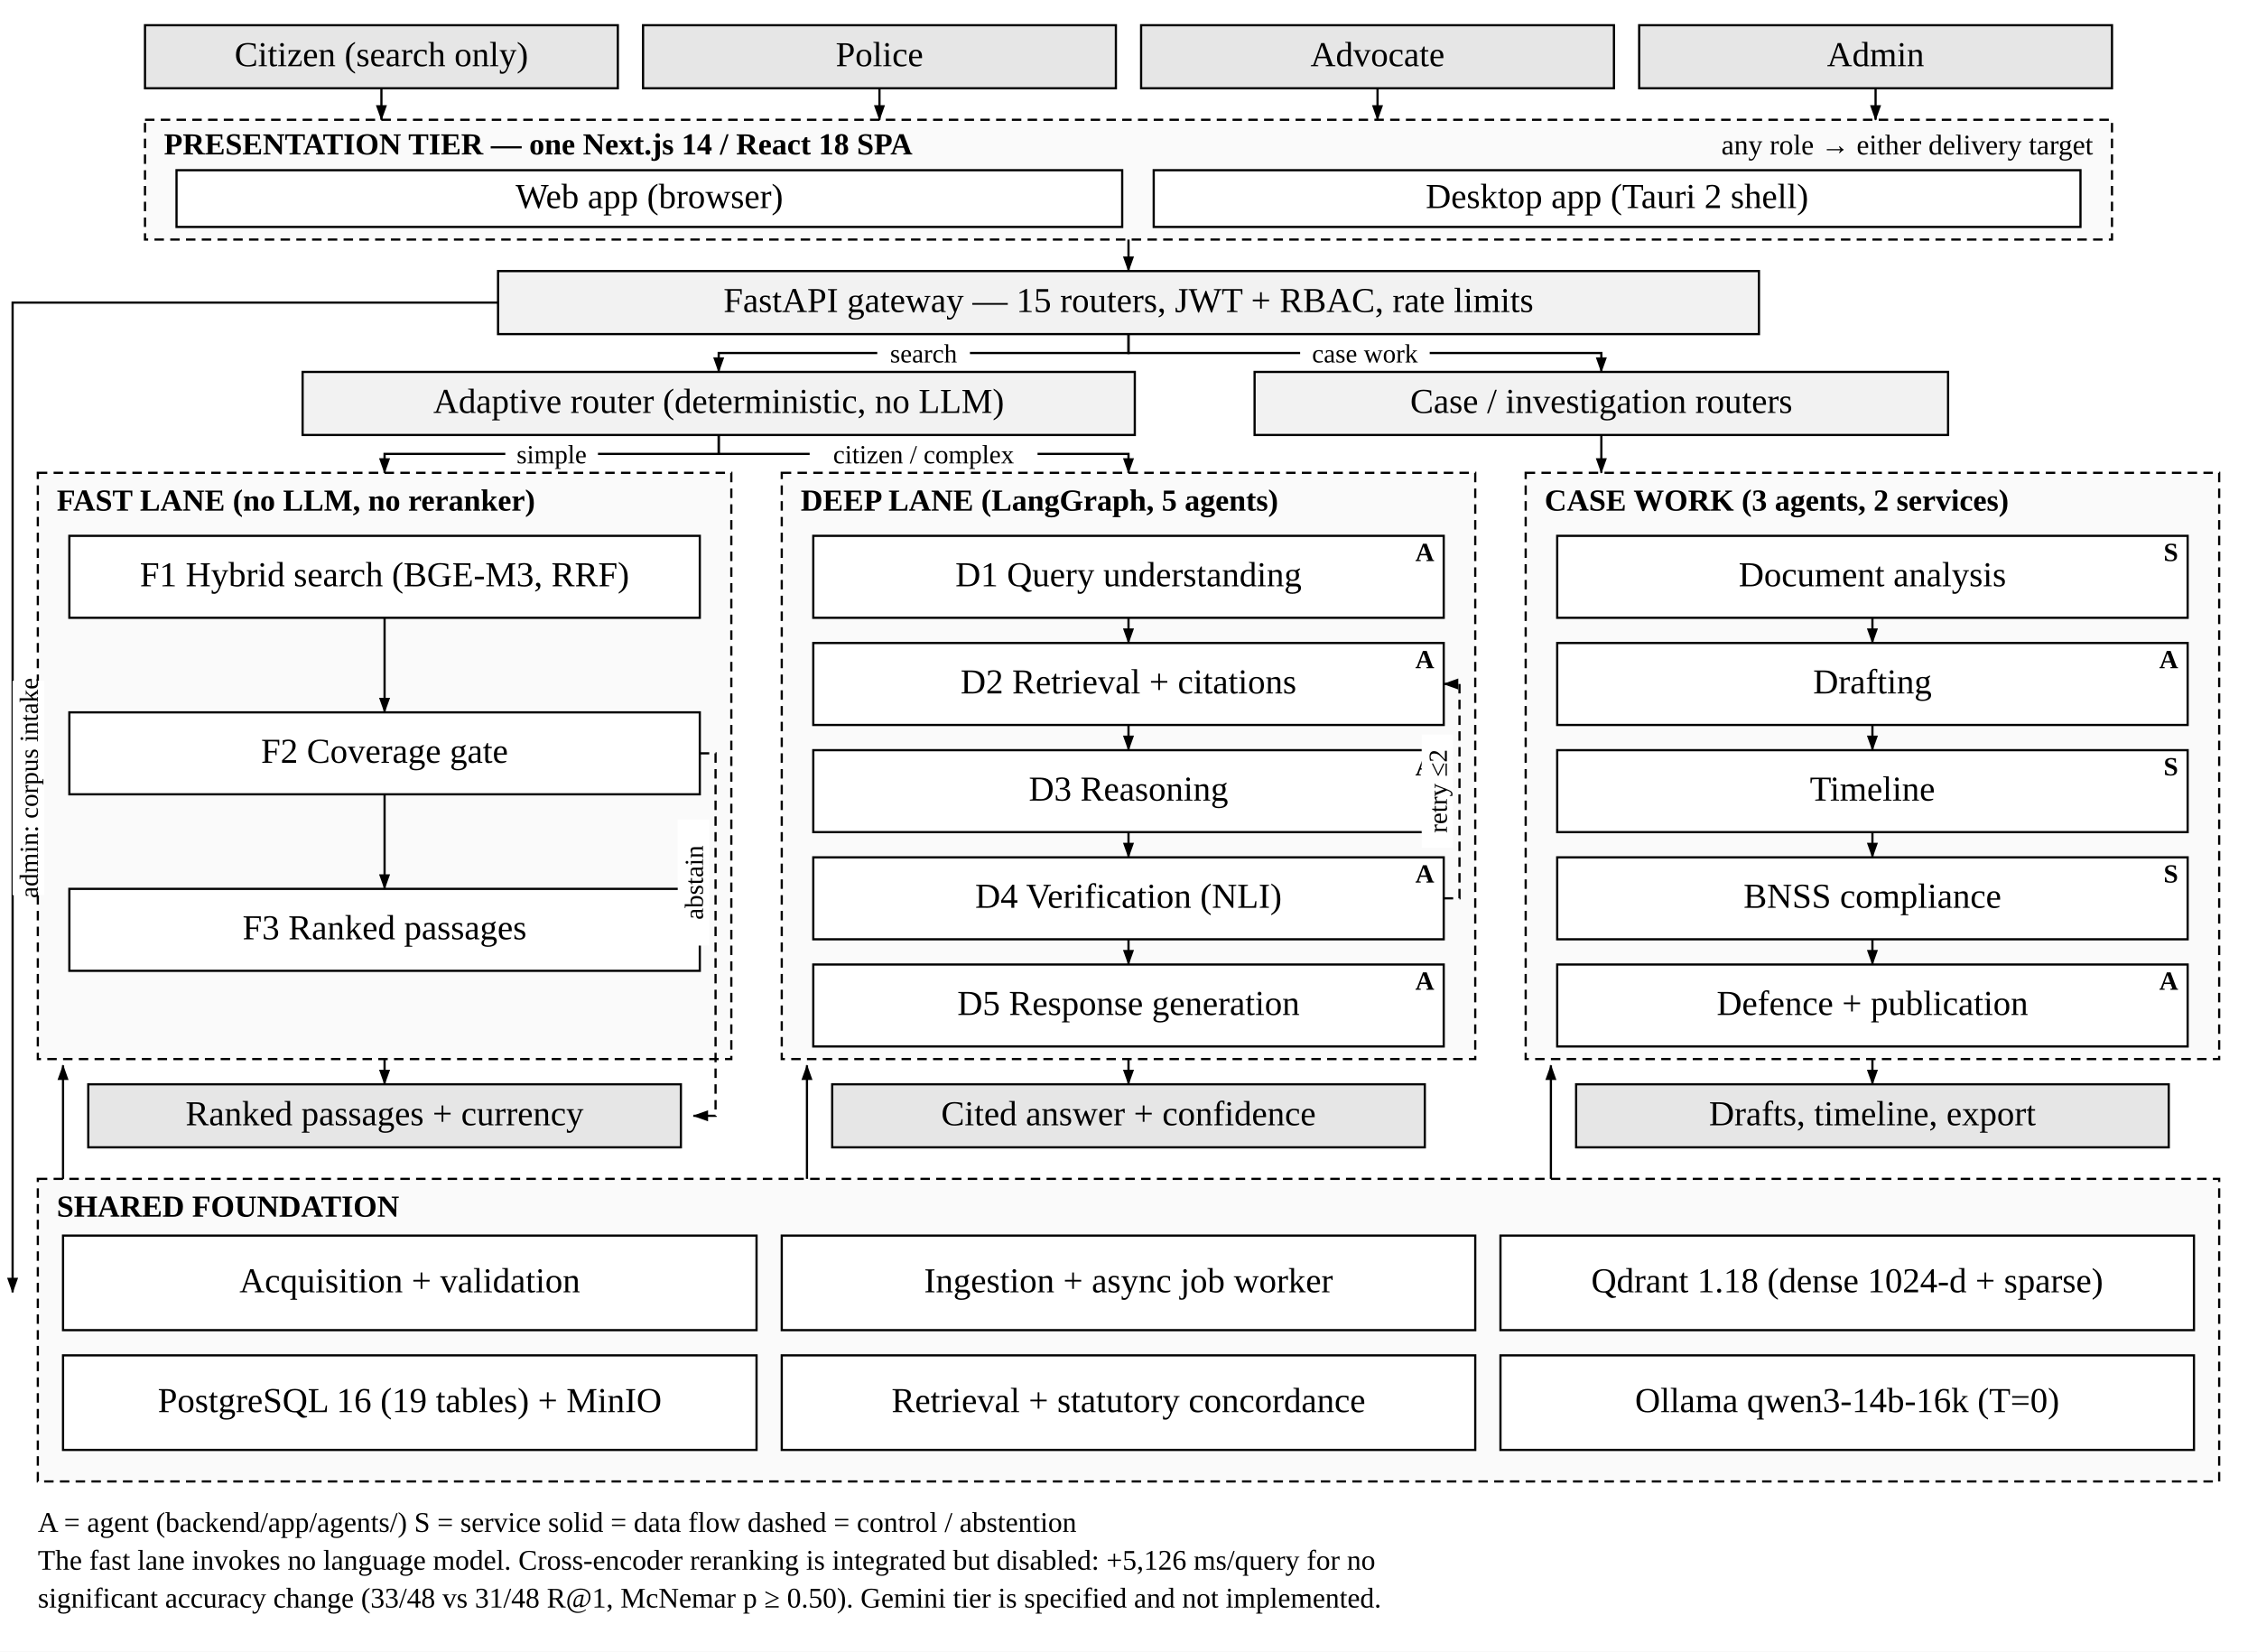
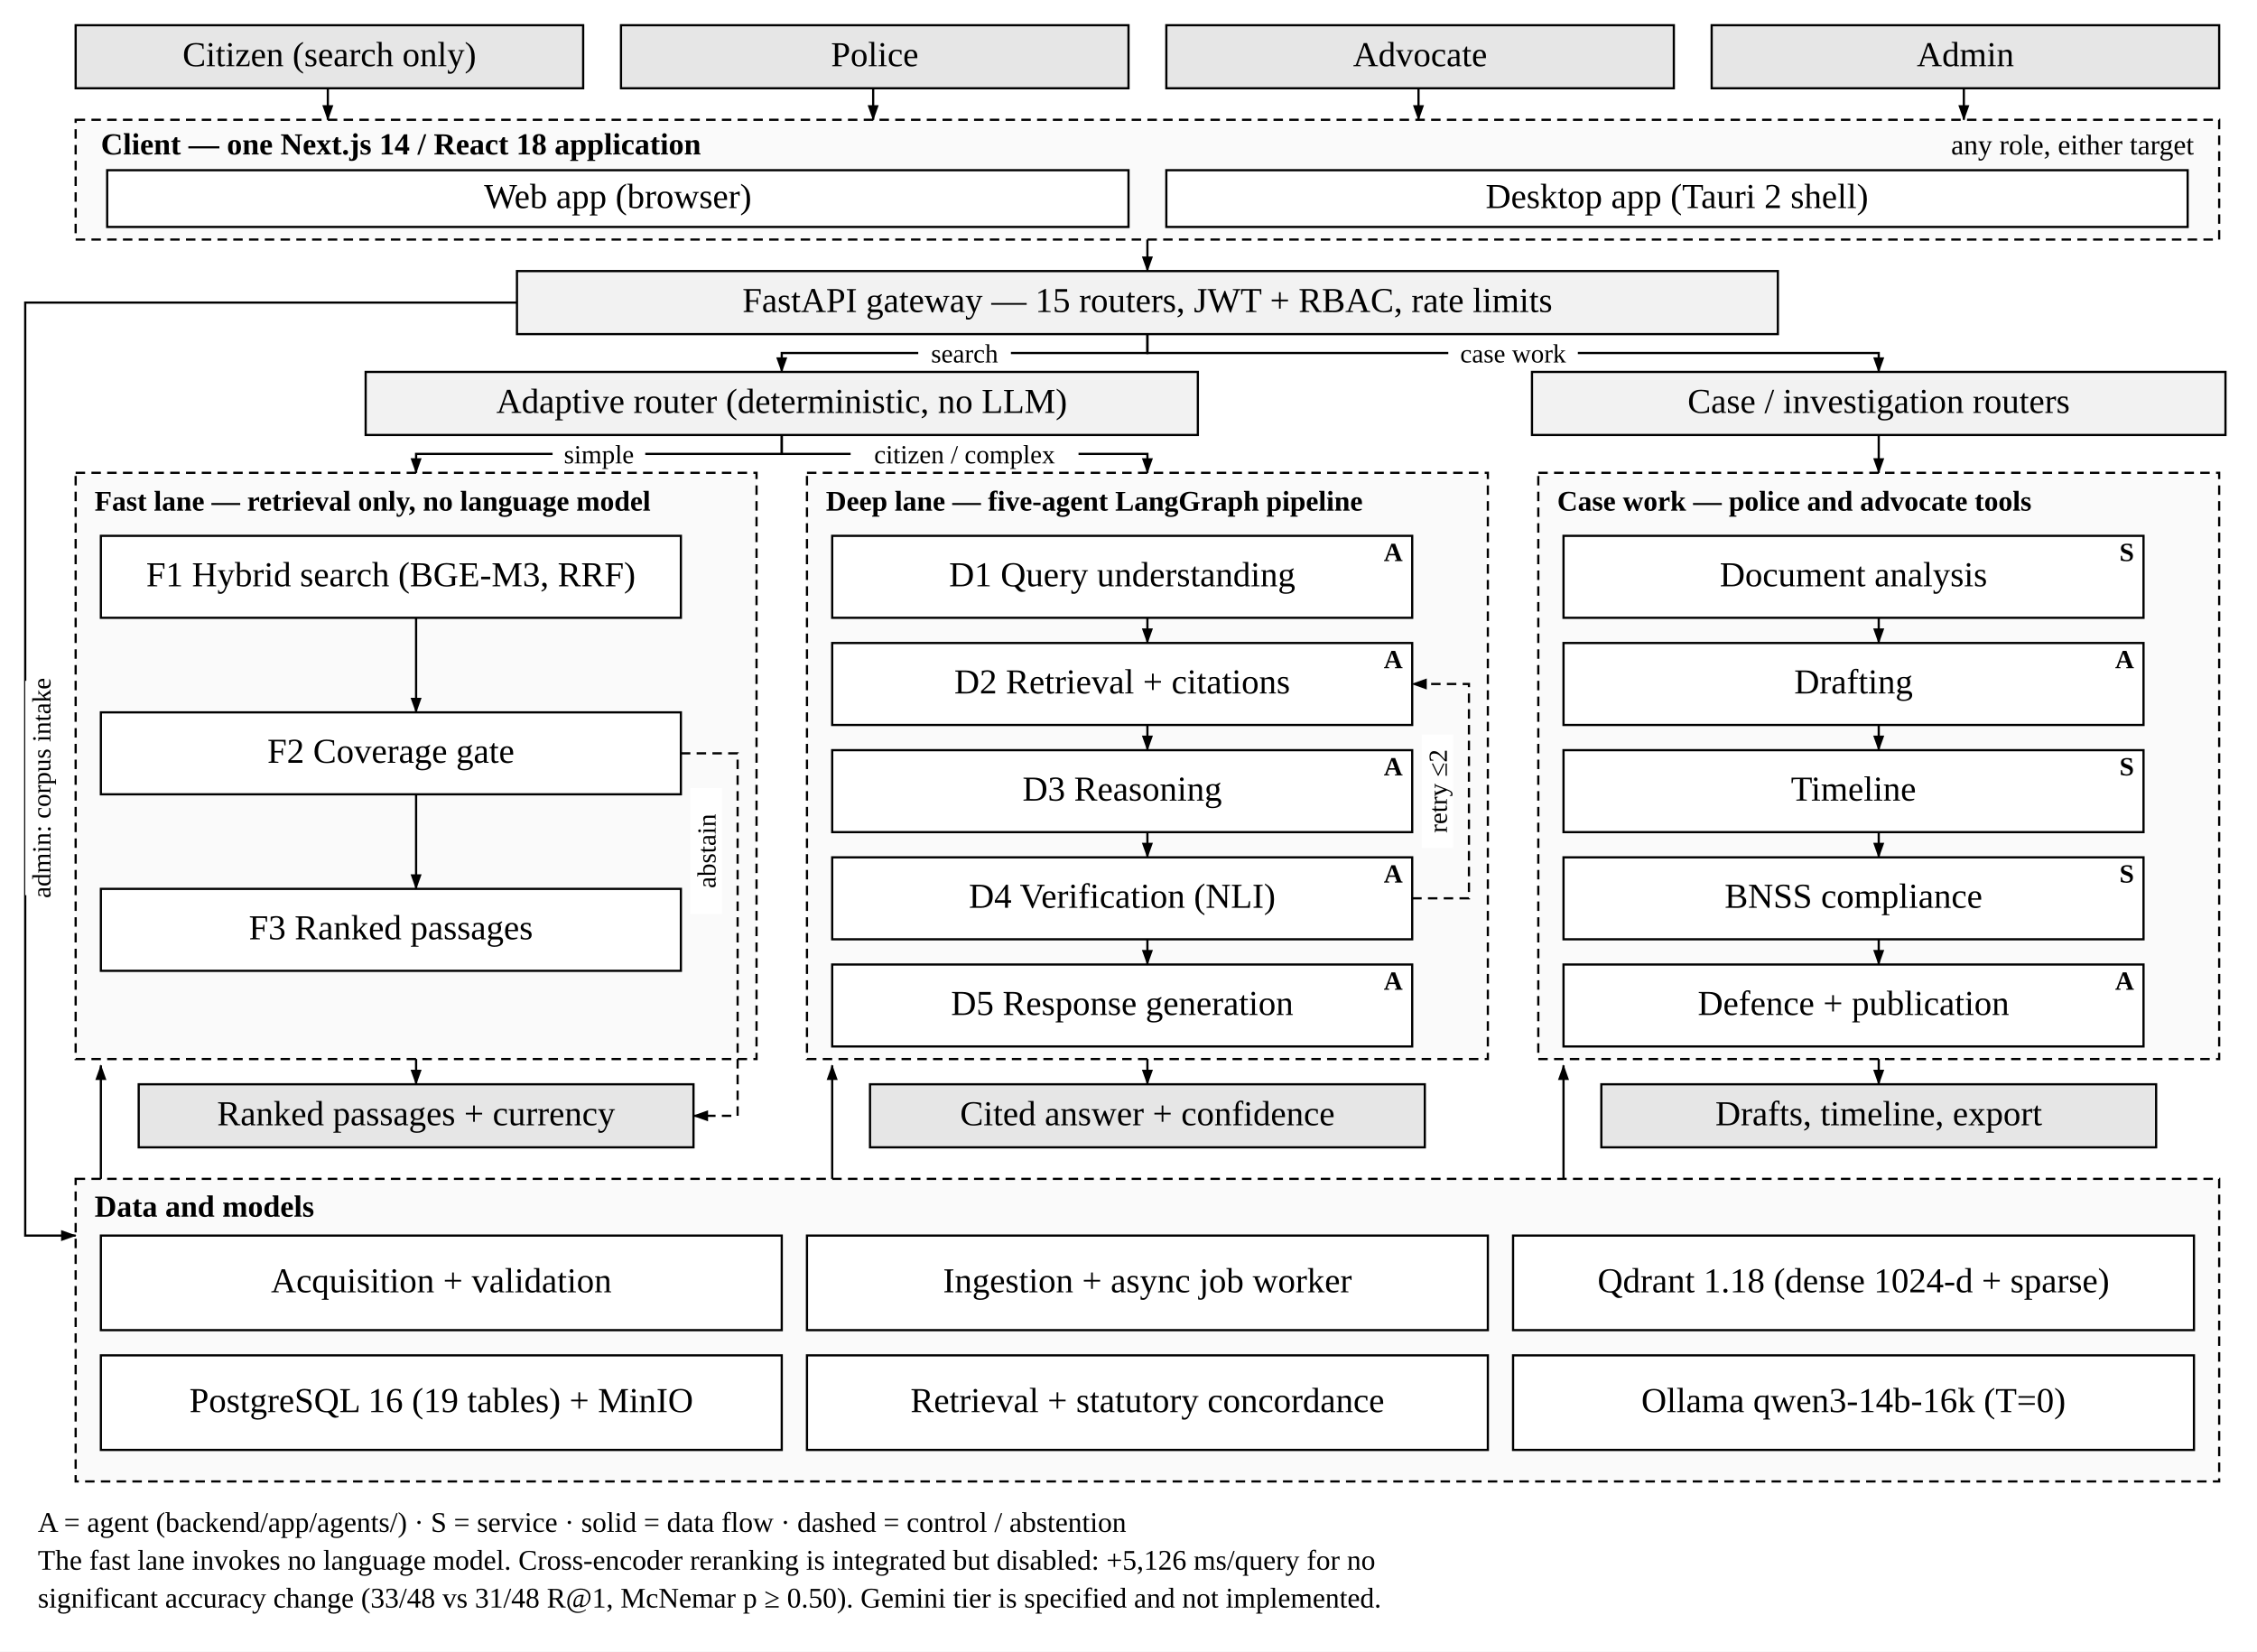
<svg xmlns="http://www.w3.org/2000/svg" width="716" height="524" viewBox="0 0 716 524" font-family="Times New Roman,Times,serif">
  <defs>
    <marker id="a" markerWidth="7" markerHeight="5" refX="6.6" refY="2.5" orient="auto">
      <path d="M0,0 L7,2.5 L0,5 z" fill="#000" />
    </marker>
  </defs>
  <rect width="716" height="524" fill="#fff" />
-   <rect x="46" y="8" width="150" height="20" fill="#e6e6e6" stroke="#000" stroke-width="0.7" />
-   <text x="121" y="21" font-size="11.111" fill="#000" text-anchor="middle">Citizen (search only)</text>
-   <rect x="204" y="8" width="150" height="20" fill="#e6e6e6" stroke="#000" stroke-width="0.7" />
-   <text x="279" y="21" font-size="11.111" fill="#000" text-anchor="middle">Police</text>
-   <rect x="362" y="8" width="150" height="20" fill="#e6e6e6" stroke="#000" stroke-width="0.7" />
-   <text x="437" y="21" font-size="11.111" fill="#000" text-anchor="middle">Advocate</text>
-   <rect x="520" y="8" width="150" height="20" fill="#e6e6e6" stroke="#000" stroke-width="0.7" />
-   <text x="595" y="21" font-size="11.111" fill="#000" text-anchor="middle">Admin</text>
-   <rect x="46" y="38" width="624" height="38" fill="#fafafa" stroke="#000" stroke-width="0.7" stroke-dasharray="3 2" />
-   <text x="52" y="49" font-size="9.722" fill="#000" font-weight="bold">PRESENTATION TIER — one Next.js 14 / React 18 SPA</text>
-   <rect x="56" y="54" width="300" height="18" fill="#fff" stroke="#000" stroke-width="0.7" />
-   <text x="206" y="66" font-size="11.111" fill="#000" text-anchor="middle">Web app (browser)</text>
-   <rect x="366" y="54" width="294" height="18" fill="#fff" stroke="#000" stroke-width="0.7" />
-   <text x="513" y="66" font-size="11.111" fill="#000" text-anchor="middle">Desktop app (Tauri 2 shell)</text>
-   <path d="M121,28 L121,38" stroke="#000" stroke-width="0.7" fill="none" marker-end="url(#a)" />
-   <path d="M279,28 L279,38" stroke="#000" stroke-width="0.7" fill="none" marker-end="url(#a)" />
-   <path d="M437,28 L437,38" stroke="#000" stroke-width="0.7" fill="none" marker-end="url(#a)" />
-   <path d="M595,28 L595,38" stroke="#000" stroke-width="0.7" fill="none" marker-end="url(#a)" />
-   <text x="664" y="49" font-size="9.028" fill="#000" text-anchor="end">any role → either delivery target</text>
-   <rect x="158" y="86" width="400" height="20" fill="#f2f2f2" stroke="#000" stroke-width="0.7" />
-   <text x="358" y="99" font-size="11.111" fill="#000" text-anchor="middle">FastAPI gateway — 15 routers, JWT + RBAC, rate limits</text>
-   <path d="M358,76 L358,86" stroke="#000" stroke-width="0.7" fill="none" marker-end="url(#a)" />
-   <rect x="96" y="118" width="264" height="20" fill="#f2f2f2" stroke="#000" stroke-width="0.7" />
-   <text x="228" y="131" font-size="11.111" fill="#000" text-anchor="middle">Adaptive router (deterministic, no LLM)</text>
-   <rect x="398" y="118" width="220" height="20" fill="#f2f2f2" stroke="#000" stroke-width="0.7" />
-   <text x="508" y="131" font-size="11.111" fill="#000" text-anchor="middle">Case / investigation routers</text>
-   <path d="M358,106 L358,112 L228,112 L228,118" stroke="#000" stroke-width="0.7" fill="none" marker-end="url(#a)" />
-   <path d="M358,106 L358,112 L508,112 L508,118" stroke="#000" stroke-width="0.7" fill="none" marker-end="url(#a)" />
-   <rect x="278.3" y="107" width="29.4" height="10" fill="#fff" />
-   <text x="293" y="115" font-size="8.333" fill="#000" text-anchor="middle">search</text>
-   <rect x="412.45" y="107" width="41.1" height="10" fill="#fff" />
-   <text x="433" y="115" font-size="8.333" fill="#000" text-anchor="middle">case work</text>
-   <rect x="12" y="150" width="220" height="186" fill="#fafafa" stroke="#000" stroke-width="0.7" stroke-dasharray="3 2" />
-   <text x="18" y="162" font-size="9.722" fill="#000" font-weight="bold">FAST LANE (no LLM, no reranker)</text>
-   <rect x="248" y="150" width="220" height="186" fill="#fafafa" stroke="#000" stroke-width="0.7" stroke-dasharray="3 2" />
-   <text x="254" y="162" font-size="9.722" fill="#000" font-weight="bold">DEEP LANE (LangGraph, 5 agents)</text>
-   <rect x="484" y="150" width="220" height="186" fill="#fafafa" stroke="#000" stroke-width="0.7" stroke-dasharray="3 2" />
-   <text x="490" y="162" font-size="9.722" fill="#000" font-weight="bold">CASE WORK (3 agents, 2 services)</text>
-   <path d="M228,138 L228,144 L122,144 L122,150" stroke="#000" stroke-width="0.7" fill="none" marker-end="url(#a)" />
-   <path d="M228,138 L228,144 L358,144 L358,150" stroke="#000" stroke-width="0.7" fill="none" marker-end="url(#a)" />
-   <rect x="160.3" y="139" width="29.4" height="10" fill="#fff" />
-   <text x="175" y="147" font-size="8.333" fill="#000" text-anchor="middle">simple</text>
-   <rect x="256.85" y="139" width="72.3" height="10" fill="#fff" />
-   <text x="293" y="147" font-size="8.333" fill="#000" text-anchor="middle">citizen / complex</text>
-   <path d="M508,138 L508,150" stroke="#000" stroke-width="0.7" fill="none" marker-end="url(#a)" />
-   <rect x="22" y="170" width="200" height="26" fill="#fff" stroke="#000" stroke-width="0.7" />
-   <text x="122" y="186" font-size="11.111" fill="#000" text-anchor="middle">F1 Hybrid search (BGE-M3, RRF)</text>
-   <rect x="22" y="226" width="200" height="26" fill="#fff" stroke="#000" stroke-width="0.7" />
-   <text x="122" y="242" font-size="11.111" fill="#000" text-anchor="middle">F2 Coverage gate</text>
-   <path d="M122,196 L122,226" stroke="#000" stroke-width="0.7" fill="none" marker-end="url(#a)" />
-   <rect x="22" y="282" width="200" height="26" fill="#fff" stroke="#000" stroke-width="0.7" />
-   <text x="122" y="298" font-size="11.111" fill="#000" text-anchor="middle">F3 Ranked passages</text>
-   <path d="M122,252 L122,282" stroke="#000" stroke-width="0.7" fill="none" marker-end="url(#a)" />
-   <rect x="258" y="170" width="200" height="26" fill="#fff" stroke="#000" stroke-width="0.7" />
-   <text x="358" y="186" font-size="11.111" fill="#000" text-anchor="middle">D1 Query understanding</text>
-   <text x="455" y="178" font-size="8.333" fill="#000" font-weight="bold" text-anchor="end">A</text>
-   <rect x="258" y="204" width="200" height="26" fill="#fff" stroke="#000" stroke-width="0.7" />
-   <text x="358" y="220" font-size="11.111" fill="#000" text-anchor="middle">D2 Retrieval + citations</text>
-   <text x="455" y="212" font-size="8.333" fill="#000" font-weight="bold" text-anchor="end">A</text>
-   <path d="M358,196 L358,204" stroke="#000" stroke-width="0.7" fill="none" marker-end="url(#a)" />
-   <rect x="258" y="238" width="200" height="26" fill="#fff" stroke="#000" stroke-width="0.7" />
-   <text x="358" y="254" font-size="11.111" fill="#000" text-anchor="middle">D3 Reasoning</text>
-   <text x="455" y="246" font-size="8.333" fill="#000" font-weight="bold" text-anchor="end">A</text>
-   <path d="M358,230 L358,238" stroke="#000" stroke-width="0.7" fill="none" marker-end="url(#a)" />
-   <rect x="258" y="272" width="200" height="26" fill="#fff" stroke="#000" stroke-width="0.7" />
-   <text x="358" y="288" font-size="11.111" fill="#000" text-anchor="middle">D4 Verification (NLI)</text>
-   <text x="455" y="280" font-size="8.333" fill="#000" font-weight="bold" text-anchor="end">A</text>
-   <path d="M358,264 L358,272" stroke="#000" stroke-width="0.7" fill="none" marker-end="url(#a)" />
-   <rect x="258" y="306" width="200" height="26" fill="#fff" stroke="#000" stroke-width="0.7" />
-   <text x="358" y="322" font-size="11.111" fill="#000" text-anchor="middle">D5 Response generation</text>
-   <text x="455" y="314" font-size="8.333" fill="#000" font-weight="bold" text-anchor="end">A</text>
-   <path d="M358,298 L358,306" stroke="#000" stroke-width="0.7" fill="none" marker-end="url(#a)" />
-   <rect x="494" y="170" width="200" height="26" fill="#fff" stroke="#000" stroke-width="0.7" />
-   <text x="594" y="186" font-size="11.111" fill="#000" text-anchor="middle">Document analysis</text>
-   <text x="691" y="178" font-size="8.333" fill="#000" font-weight="bold" text-anchor="end">S</text>
-   <rect x="494" y="204" width="200" height="26" fill="#fff" stroke="#000" stroke-width="0.7" />
-   <text x="594" y="220" font-size="11.111" fill="#000" text-anchor="middle">Drafting</text>
-   <text x="691" y="212" font-size="8.333" fill="#000" font-weight="bold" text-anchor="end">A</text>
-   <path d="M594,196 L594,204" stroke="#000" stroke-width="0.7" fill="none" marker-end="url(#a)" />
-   <rect x="494" y="238" width="200" height="26" fill="#fff" stroke="#000" stroke-width="0.7" />
-   <text x="594" y="254" font-size="11.111" fill="#000" text-anchor="middle">Timeline</text>
-   <text x="691" y="246" font-size="8.333" fill="#000" font-weight="bold" text-anchor="end">S</text>
-   <path d="M594,230 L594,238" stroke="#000" stroke-width="0.7" fill="none" marker-end="url(#a)" />
-   <rect x="494" y="272" width="200" height="26" fill="#fff" stroke="#000" stroke-width="0.7" />
-   <text x="594" y="288" font-size="11.111" fill="#000" text-anchor="middle">BNSS compliance</text>
-   <text x="691" y="280" font-size="8.333" fill="#000" font-weight="bold" text-anchor="end">S</text>
-   <path d="M594,264 L594,272" stroke="#000" stroke-width="0.7" fill="none" marker-end="url(#a)" />
-   <rect x="494" y="306" width="200" height="26" fill="#fff" stroke="#000" stroke-width="0.7" />
-   <text x="594" y="322" font-size="11.111" fill="#000" text-anchor="middle">Defence + publication</text>
-   <text x="691" y="314" font-size="8.333" fill="#000" font-weight="bold" text-anchor="end">A</text>
-   <path d="M594,298 L594,306" stroke="#000" stroke-width="0.7" fill="none" marker-end="url(#a)" />
-   <path d="M458,285 L463,285 L463,217 L458,217" stroke="#000" stroke-width="0.7" fill="none" stroke-dasharray="3 2" marker-end="url(#a)" />
+   <rect x="24" y="8" width="161" height="20" fill="#e6e6e6" stroke="#000" stroke-width="0.7" />
+   <text x="104.5" y="21" font-size="11.111" fill="#000" text-anchor="middle">Citizen (search only)</text>
+   <rect x="197" y="8" width="161" height="20" fill="#e6e6e6" stroke="#000" stroke-width="0.7" />
+   <text x="277.5" y="21" font-size="11.111" fill="#000" text-anchor="middle">Police</text>
+   <rect x="370" y="8" width="161" height="20" fill="#e6e6e6" stroke="#000" stroke-width="0.7" />
+   <text x="450.5" y="21" font-size="11.111" fill="#000" text-anchor="middle">Advocate</text>
+   <rect x="543" y="8" width="161" height="20" fill="#e6e6e6" stroke="#000" stroke-width="0.7" />
+   <text x="623.5" y="21" font-size="11.111" fill="#000" text-anchor="middle">Admin</text>
+   <rect x="24" y="38" width="680" height="38" fill="#fafafa" stroke="#000" stroke-width="0.7" stroke-dasharray="3 2" />
+   <text x="32" y="49" font-size="9.722" fill="#000" font-weight="bold">Client — one Next.js 14 / React 18 application</text>
+   <text x="696" y="49" font-size="9.028" fill="#000" text-anchor="end">any role, either target</text>
+   <rect x="34" y="54" width="324" height="18" fill="#fff" stroke="#000" stroke-width="0.7" />
+   <text x="196" y="66" font-size="11.111" fill="#000" text-anchor="middle">Web app (browser)</text>
+   <rect x="370" y="54" width="324" height="18" fill="#fff" stroke="#000" stroke-width="0.7" />
+   <text x="532" y="66" font-size="11.111" fill="#000" text-anchor="middle">Desktop app (Tauri 2 shell)</text>
+   <path d="M104,28 L104,38" stroke="#000" stroke-width="0.7" fill="none" marker-end="url(#a)" />
+   <path d="M277,28 L277,38" stroke="#000" stroke-width="0.7" fill="none" marker-end="url(#a)" />
+   <path d="M450,28 L450,38" stroke="#000" stroke-width="0.7" fill="none" marker-end="url(#a)" />
+   <path d="M623,28 L623,38" stroke="#000" stroke-width="0.7" fill="none" marker-end="url(#a)" />
+   <rect x="164" y="86" width="400" height="20" fill="#f2f2f2" stroke="#000" stroke-width="0.7" />
+   <text x="364" y="99" font-size="11.111" fill="#000" text-anchor="middle">FastAPI gateway — 15 routers, JWT + RBAC, rate limits</text>
+   <path d="M364,76 L364,86" stroke="#000" stroke-width="0.7" fill="none" marker-end="url(#a)" />
+   <rect x="116" y="118" width="264" height="20" fill="#f2f2f2" stroke="#000" stroke-width="0.7" />
+   <text x="248" y="131" font-size="11.111" fill="#000" text-anchor="middle">Adaptive router (deterministic, no LLM)</text>
+   <rect x="486" y="118" width="220" height="20" fill="#f2f2f2" stroke="#000" stroke-width="0.7" />
+   <text x="596" y="131" font-size="11.111" fill="#000" text-anchor="middle">Case / investigation routers</text>
+   <path d="M364,106 L364,112 L248,112 L248,118" stroke="#000" stroke-width="0.7" fill="none" marker-end="url(#a)" />
+   <path d="M364,106 L364,112 L596,112 L596,118" stroke="#000" stroke-width="0.7" fill="none" marker-end="url(#a)" />
+   <rect x="291.3" y="107" width="29.4" height="10" fill="#fff" />
+   <text x="306" y="115" font-size="8.333" fill="#000" text-anchor="middle">search</text>
+   <rect x="459.45" y="107" width="41.1" height="10" fill="#fff" />
+   <text x="480" y="115" font-size="8.333" fill="#000" text-anchor="middle">case work</text>
+   <rect x="24" y="150" width="216" height="186" fill="#fafafa" stroke="#000" stroke-width="0.7" stroke-dasharray="3 2" />
+   <text x="30" y="162" font-size="9.028" fill="#000" font-weight="bold">Fast lane — retrieval only, no language model</text>
+   <rect x="256" y="150" width="216" height="186" fill="#fafafa" stroke="#000" stroke-width="0.7" stroke-dasharray="3 2" />
+   <text x="262" y="162" font-size="9.028" fill="#000" font-weight="bold">Deep lane — five-agent LangGraph pipeline</text>
+   <rect x="488" y="150" width="216" height="186" fill="#fafafa" stroke="#000" stroke-width="0.7" stroke-dasharray="3 2" />
+   <text x="494" y="162" font-size="9.028" fill="#000" font-weight="bold">Case work — police and advocate tools</text>
+   <path d="M248,138 L248,144 L132,144 L132,150" stroke="#000" stroke-width="0.7" fill="none" marker-end="url(#a)" />
+   <path d="M248,138 L248,144 L364,144 L364,150" stroke="#000" stroke-width="0.7" fill="none" marker-end="url(#a)" />
+   <path d="M596,138 L596,150" stroke="#000" stroke-width="0.7" fill="none" marker-end="url(#a)" />
+   <rect x="175.3" y="139" width="29.4" height="10" fill="#fff" />
+   <text x="190" y="147" font-size="8.333" fill="#000" text-anchor="middle">simple</text>
+   <rect x="269.85" y="139" width="72.3" height="10" fill="#fff" />
+   <text x="306" y="147" font-size="8.333" fill="#000" text-anchor="middle">citizen / complex</text>
+   <rect x="32" y="170" width="184" height="26" fill="#fff" stroke="#000" stroke-width="0.7" />
+   <text x="124" y="186" font-size="11.111" fill="#000" text-anchor="middle">F1 Hybrid search (BGE-M3, RRF)</text>
+   <rect x="32" y="226" width="184" height="26" fill="#fff" stroke="#000" stroke-width="0.7" />
+   <text x="124" y="242" font-size="11.111" fill="#000" text-anchor="middle">F2 Coverage gate</text>
+   <path d="M132,196 L132,226" stroke="#000" stroke-width="0.7" fill="none" marker-end="url(#a)" />
+   <rect x="32" y="282" width="184" height="26" fill="#fff" stroke="#000" stroke-width="0.7" />
+   <text x="124" y="298" font-size="11.111" fill="#000" text-anchor="middle">F3 Ranked passages</text>
+   <path d="M132,252 L132,282" stroke="#000" stroke-width="0.7" fill="none" marker-end="url(#a)" />
+   <rect x="264" y="170" width="184" height="26" fill="#fff" stroke="#000" stroke-width="0.7" />
+   <text x="356" y="186" font-size="11.111" fill="#000" text-anchor="middle">D1 Query understanding</text>
+   <text x="445" y="178" font-size="8.333" fill="#000" font-weight="bold" text-anchor="end">A</text>
+   <rect x="264" y="204" width="184" height="26" fill="#fff" stroke="#000" stroke-width="0.7" />
+   <text x="356" y="220" font-size="11.111" fill="#000" text-anchor="middle">D2 Retrieval + citations</text>
+   <text x="445" y="212" font-size="8.333" fill="#000" font-weight="bold" text-anchor="end">A</text>
+   <path d="M364,196 L364,204" stroke="#000" stroke-width="0.7" fill="none" marker-end="url(#a)" />
+   <rect x="264" y="238" width="184" height="26" fill="#fff" stroke="#000" stroke-width="0.7" />
+   <text x="356" y="254" font-size="11.111" fill="#000" text-anchor="middle">D3 Reasoning</text>
+   <text x="445" y="246" font-size="8.333" fill="#000" font-weight="bold" text-anchor="end">A</text>
+   <path d="M364,230 L364,238" stroke="#000" stroke-width="0.7" fill="none" marker-end="url(#a)" />
+   <rect x="264" y="272" width="184" height="26" fill="#fff" stroke="#000" stroke-width="0.7" />
+   <text x="356" y="288" font-size="11.111" fill="#000" text-anchor="middle">D4 Verification (NLI)</text>
+   <text x="445" y="280" font-size="8.333" fill="#000" font-weight="bold" text-anchor="end">A</text>
+   <path d="M364,264 L364,272" stroke="#000" stroke-width="0.7" fill="none" marker-end="url(#a)" />
+   <rect x="264" y="306" width="184" height="26" fill="#fff" stroke="#000" stroke-width="0.7" />
+   <text x="356" y="322" font-size="11.111" fill="#000" text-anchor="middle">D5 Response generation</text>
+   <text x="445" y="314" font-size="8.333" fill="#000" font-weight="bold" text-anchor="end">A</text>
+   <path d="M364,298 L364,306" stroke="#000" stroke-width="0.7" fill="none" marker-end="url(#a)" />
+   <rect x="496" y="170" width="184" height="26" fill="#fff" stroke="#000" stroke-width="0.7" />
+   <text x="588" y="186" font-size="11.111" fill="#000" text-anchor="middle">Document analysis</text>
+   <text x="677" y="178" font-size="8.333" fill="#000" font-weight="bold" text-anchor="end">S</text>
+   <rect x="496" y="204" width="184" height="26" fill="#fff" stroke="#000" stroke-width="0.7" />
+   <text x="588" y="220" font-size="11.111" fill="#000" text-anchor="middle">Drafting</text>
+   <text x="677" y="212" font-size="8.333" fill="#000" font-weight="bold" text-anchor="end">A</text>
+   <path d="M596,196 L596,204" stroke="#000" stroke-width="0.7" fill="none" marker-end="url(#a)" />
+   <rect x="496" y="238" width="184" height="26" fill="#fff" stroke="#000" stroke-width="0.7" />
+   <text x="588" y="254" font-size="11.111" fill="#000" text-anchor="middle">Timeline</text>
+   <text x="677" y="246" font-size="8.333" fill="#000" font-weight="bold" text-anchor="end">S</text>
+   <path d="M596,230 L596,238" stroke="#000" stroke-width="0.7" fill="none" marker-end="url(#a)" />
+   <rect x="496" y="272" width="184" height="26" fill="#fff" stroke="#000" stroke-width="0.7" />
+   <text x="588" y="288" font-size="11.111" fill="#000" text-anchor="middle">BNSS compliance</text>
+   <text x="677" y="280" font-size="8.333" fill="#000" font-weight="bold" text-anchor="end">S</text>
+   <path d="M596,264 L596,272" stroke="#000" stroke-width="0.7" fill="none" marker-end="url(#a)" />
+   <rect x="496" y="306" width="184" height="26" fill="#fff" stroke="#000" stroke-width="0.7" />
+   <text x="588" y="322" font-size="11.111" fill="#000" text-anchor="middle">Defence + publication</text>
+   <text x="677" y="314" font-size="8.333" fill="#000" font-weight="bold" text-anchor="end">A</text>
+   <path d="M596,298 L596,306" stroke="#000" stroke-width="0.7" fill="none" marker-end="url(#a)" />
+   <path d="M448,285 L466,285 L466,217 L448,217" stroke="#000" stroke-width="0.7" fill="none" stroke-dasharray="3 2" marker-end="url(#a)" />
  <g transform="translate(456,251) rotate(-90)">
    <rect x="-18" y="-5" width="36" height="10" fill="#fff" />
    <text x="0" y="3" font-size="8.333" text-anchor="middle">retry ≤2</text>
  </g>
-   <path d="M222,239 L227,239 L227,354 L220,354" stroke="#000" stroke-width="0.7" fill="none" stroke-dasharray="3 2" marker-end="url(#a)" />
-   <g transform="translate(220,280) rotate(-90)">
+   <path d="M216,239 L234,239 L234,354 L220,354" stroke="#000" stroke-width="0.7" fill="none" stroke-dasharray="3 2" marker-end="url(#a)" />
+   <g transform="translate(224,270) rotate(-90)">
    <rect x="-20" y="-5" width="40" height="10" fill="#fff" />
    <text x="0" y="3" font-size="8.333" text-anchor="middle">abstain</text>
  </g>
-   <rect x="28" y="344" width="188" height="20" fill="#e6e6e6" stroke="#000" stroke-width="0.7" />
-   <text x="122" y="357" font-size="11.111" fill="#000" text-anchor="middle">Ranked passages + currency</text>
-   <path d="M122,336 L122,344" stroke="#000" stroke-width="0.7" fill="none" marker-end="url(#a)" />
-   <rect x="264" y="344" width="188" height="20" fill="#e6e6e6" stroke="#000" stroke-width="0.7" />
-   <text x="358" y="357" font-size="11.111" fill="#000" text-anchor="middle">Cited answer + confidence</text>
-   <path d="M358,336 L358,344" stroke="#000" stroke-width="0.7" fill="none" marker-end="url(#a)" />
-   <rect x="500" y="344" width="188" height="20" fill="#e6e6e6" stroke="#000" stroke-width="0.7" />
-   <text x="594" y="357" font-size="11.111" fill="#000" text-anchor="middle">Drafts, timeline, export</text>
-   <path d="M594,336 L594,344" stroke="#000" stroke-width="0.7" fill="none" marker-end="url(#a)" />
-   <rect x="12" y="374" width="692" height="96" fill="#fafafa" stroke="#000" stroke-width="0.7" stroke-dasharray="3 2" />
-   <text x="18" y="386" font-size="9.722" fill="#000" font-weight="bold">SHARED FOUNDATION</text>
-   <rect x="20" y="392" width="220" height="30" fill="#fff" stroke="#000" stroke-width="0.7" />
-   <text x="130" y="410" font-size="11.111" fill="#000" text-anchor="middle">Acquisition + validation</text>
-   <rect x="248" y="392" width="220" height="30" fill="#fff" stroke="#000" stroke-width="0.7" />
-   <text x="358" y="410" font-size="11.111" fill="#000" text-anchor="middle">Ingestion + async job worker</text>
-   <rect x="476" y="392" width="220" height="30" fill="#fff" stroke="#000" stroke-width="0.7" />
-   <text x="586" y="410" font-size="11.111" fill="#000" text-anchor="middle">Qdrant 1.18 (dense 1024-d + sparse)</text>
-   <rect x="20" y="430" width="220" height="30" fill="#fff" stroke="#000" stroke-width="0.7" />
-   <text x="130" y="448" font-size="11.111" fill="#000" text-anchor="middle">PostgreSQL 16 (19 tables) + MinIO</text>
-   <rect x="248" y="430" width="220" height="30" fill="#fff" stroke="#000" stroke-width="0.7" />
-   <text x="358" y="448" font-size="11.111" fill="#000" text-anchor="middle">Retrieval + statutory concordance</text>
-   <rect x="476" y="430" width="220" height="30" fill="#fff" stroke="#000" stroke-width="0.7" />
-   <text x="586" y="448" font-size="11.111" fill="#000" text-anchor="middle">Ollama qwen3-14b-16k (T=0)</text>
-   <path d="M20,374 L20,338" stroke="#000" stroke-width="0.7" fill="none" marker-end="url(#a)" />
-   <path d="M256,374 L256,338" stroke="#000" stroke-width="0.7" fill="none" marker-end="url(#a)" />
-   <path d="M492,374 L492,338" stroke="#000" stroke-width="0.7" fill="none" marker-end="url(#a)" />
-   <path d="M158,96 L4,96 L4,410" stroke="#000" stroke-width="0.7" fill="none" marker-end="url(#a)" />
-   <g transform="translate(9,250) rotate(-90)">
+   <rect x="44" y="344" width="176" height="20" fill="#e6e6e6" stroke="#000" stroke-width="0.7" />
+   <text x="132" y="357" font-size="11.111" fill="#000" text-anchor="middle">Ranked passages + currency</text>
+   <path d="M132,336 L132,344" stroke="#000" stroke-width="0.7" fill="none" marker-end="url(#a)" />
+   <rect x="276" y="344" width="176" height="20" fill="#e6e6e6" stroke="#000" stroke-width="0.7" />
+   <text x="364" y="357" font-size="11.111" fill="#000" text-anchor="middle">Cited answer + confidence</text>
+   <path d="M364,336 L364,344" stroke="#000" stroke-width="0.7" fill="none" marker-end="url(#a)" />
+   <rect x="508" y="344" width="176" height="20" fill="#e6e6e6" stroke="#000" stroke-width="0.7" />
+   <text x="596" y="357" font-size="11.111" fill="#000" text-anchor="middle">Drafts, timeline, export</text>
+   <path d="M596,336 L596,344" stroke="#000" stroke-width="0.7" fill="none" marker-end="url(#a)" />
+   <rect x="24" y="374" width="680" height="96" fill="#fafafa" stroke="#000" stroke-width="0.7" stroke-dasharray="3 2" />
+   <text x="30" y="386" font-size="9.722" fill="#000" font-weight="bold">Data and models</text>
+   <rect x="32" y="392" width="216" height="30" fill="#fff" stroke="#000" stroke-width="0.7" />
+   <text x="140" y="410" font-size="11.111" fill="#000" text-anchor="middle">Acquisition + validation</text>
+   <rect x="256" y="392" width="216" height="30" fill="#fff" stroke="#000" stroke-width="0.7" />
+   <text x="364" y="410" font-size="11.111" fill="#000" text-anchor="middle">Ingestion + async job worker</text>
+   <rect x="480" y="392" width="216" height="30" fill="#fff" stroke="#000" stroke-width="0.7" />
+   <text x="588" y="410" font-size="11.111" fill="#000" text-anchor="middle">Qdrant 1.18 (dense 1024-d + sparse)</text>
+   <rect x="32" y="430" width="216" height="30" fill="#fff" stroke="#000" stroke-width="0.7" />
+   <text x="140" y="448" font-size="11.111" fill="#000" text-anchor="middle">PostgreSQL 16 (19 tables) + MinIO</text>
+   <rect x="256" y="430" width="216" height="30" fill="#fff" stroke="#000" stroke-width="0.7" />
+   <text x="364" y="448" font-size="11.111" fill="#000" text-anchor="middle">Retrieval + statutory concordance</text>
+   <rect x="480" y="430" width="216" height="30" fill="#fff" stroke="#000" stroke-width="0.7" />
+   <text x="588" y="448" font-size="11.111" fill="#000" text-anchor="middle">Ollama qwen3-14b-16k (T=0)</text>
+   <path d="M32,374 L32,338" stroke="#000" stroke-width="0.7" fill="none" marker-end="url(#a)" />
+   <path d="M264,374 L264,338" stroke="#000" stroke-width="0.7" fill="none" marker-end="url(#a)" />
+   <path d="M496,374 L496,338" stroke="#000" stroke-width="0.7" fill="none" marker-end="url(#a)" />
+   <path d="M164,96 L8,96 L8,392 L24,392" stroke="#000" stroke-width="0.7" fill="none" marker-end="url(#a)" />
+   <g transform="translate(13,250) rotate(-90)">
    <rect x="-34" y="-5" width="68" height="10" fill="#fff" />
    <text x="0" y="3" font-size="8.333" text-anchor="middle">admin: corpus intake</text>
  </g>
-   <text x="12" y="486" font-size="9.028" fill="#000">A = agent (backend/app/agents/)   S = service      solid = data flow      dashed = control / abstention</text>
+   <text x="12" y="486" font-size="9.028" fill="#000">A = agent (backend/app/agents/)   ·   S = service   ·   solid = data flow   ·   dashed = control / abstention</text>
  <text x="12" y="498" font-size="9.028" fill="#000">The fast lane invokes no language model. Cross-encoder reranking is integrated but disabled: +5,126 ms/query for no</text>
  <text x="12" y="510" font-size="9.028" fill="#000">significant accuracy change (33/48 vs 31/48 R@1, McNemar p ≥ 0.50). Gemini tier is specified and not implemented.</text>
</svg>
